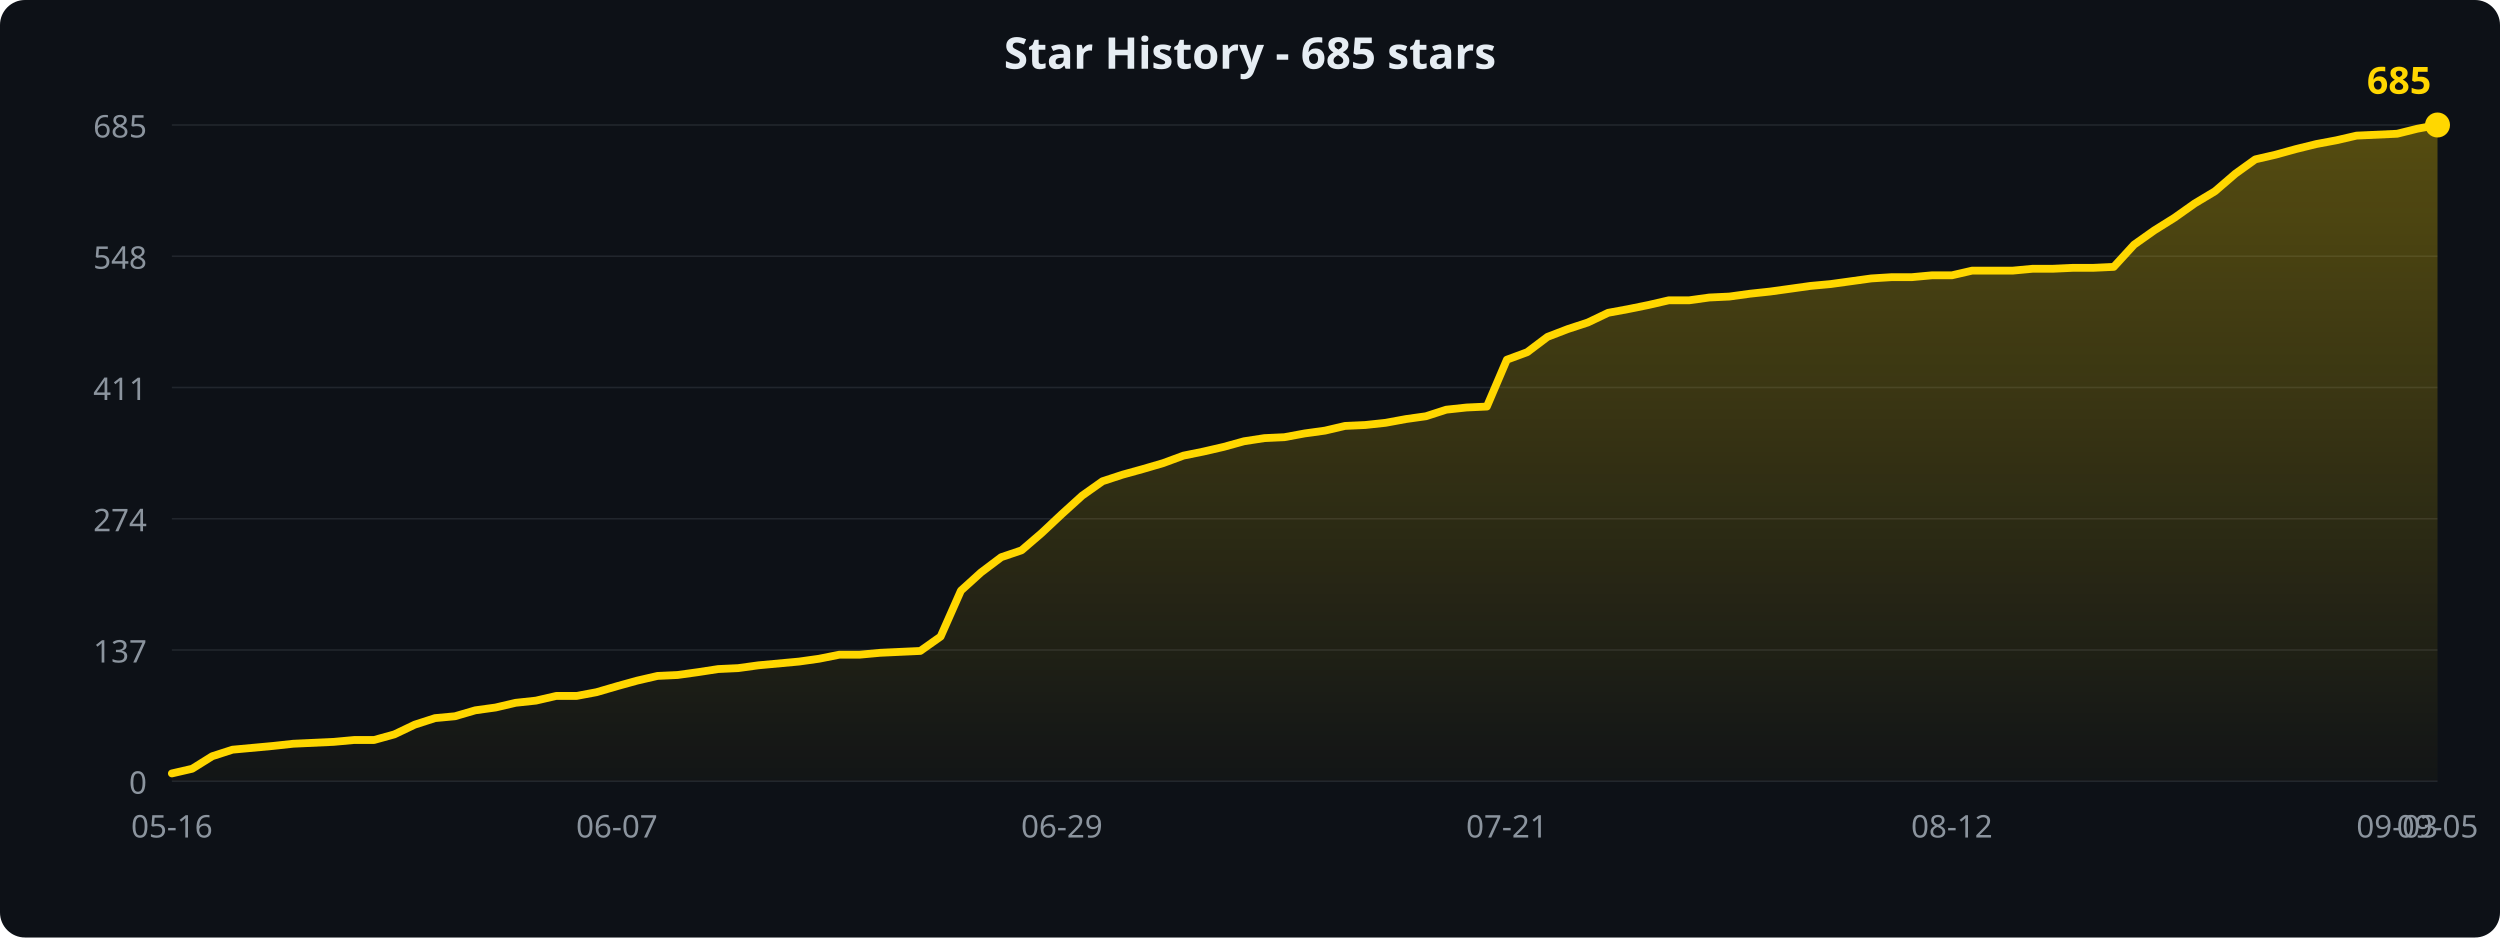
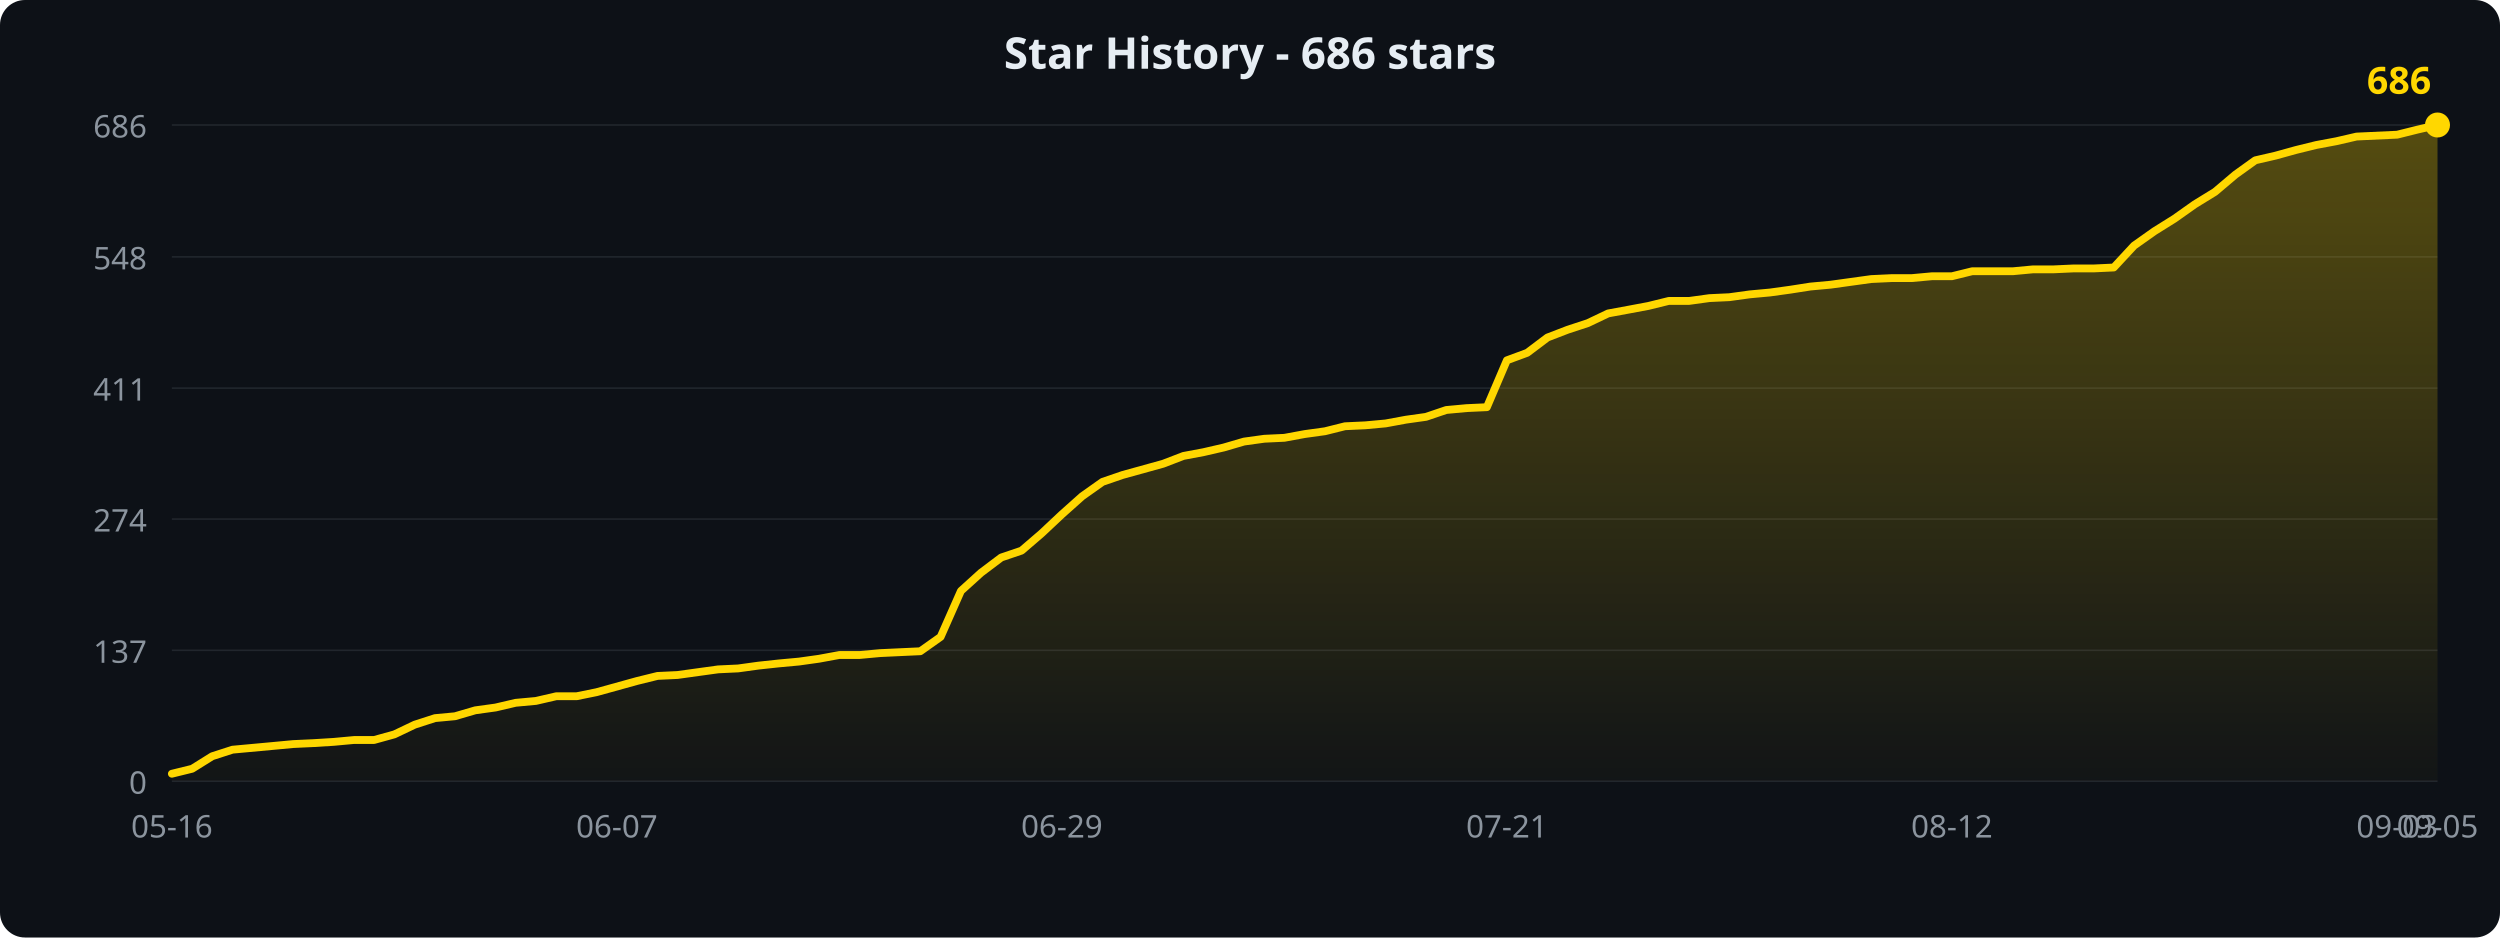
<svg xmlns="http://www.w3.org/2000/svg" viewBox="0 0 800 300" width="800" height="300">
  <defs>
    <linearGradient id="fill" x1="0" y1="0" x2="0" y2="1">
      <stop offset="0%" stop-color="#FFD700" stop-opacity="0.3" />
      <stop offset="100%" stop-color="#FFD700" stop-opacity="0.02" />
    </linearGradient>
  </defs>
  <rect width="800" height="300" rx="8" fill="#0d1117" />
  <text x="400.0" y="22" text-anchor="middle" fill="#e6edf3" font-family="system-ui,sans-serif" font-size="14" font-weight="600">
-     Star History - 685 stars
+     Star History - 686 stars
  </text>
  <line x1="55" y1="250.0" x2="780" y2="250.0" stroke="#21262d" stroke-width="0.5" />
  <text x="47" y="254.0" text-anchor="end" fill="#8b949e" font-family="system-ui,sans-serif" font-size="10">0</text>
-   <line x1="55" y1="208.0" x2="780" y2="208.0" stroke="#21262d" stroke-width="0.5" />
-   <text x="47" y="212.0" text-anchor="end" fill="#8b949e" font-family="system-ui,sans-serif" font-size="10">137</text>
-   <line x1="55" y1="166.0" x2="780" y2="166.0" stroke="#21262d" stroke-width="0.5" />
-   <text x="47" y="170.0" text-anchor="end" fill="#8b949e" font-family="system-ui,sans-serif" font-size="10">274</text>
-   <line x1="55" y1="124.0" x2="780" y2="124.0" stroke="#21262d" stroke-width="0.5" />
-   <text x="47" y="128.0" text-anchor="end" fill="#8b949e" font-family="system-ui,sans-serif" font-size="10">411</text>
-   <line x1="55" y1="82.0" x2="780" y2="82.0" stroke="#21262d" stroke-width="0.5" />
-   <text x="47" y="86.0" text-anchor="end" fill="#8b949e" font-family="system-ui,sans-serif" font-size="10">548</text>
+   <line x1="55" y1="208.1" x2="780" y2="208.1" stroke="#21262d" stroke-width="0.5" />
+   <text x="47" y="212.1" text-anchor="end" fill="#8b949e" font-family="system-ui,sans-serif" font-size="10">137</text>
+   <line x1="55" y1="166.1" x2="780" y2="166.1" stroke="#21262d" stroke-width="0.5" />
+   <text x="47" y="170.1" text-anchor="end" fill="#8b949e" font-family="system-ui,sans-serif" font-size="10">274</text>
+   <line x1="55" y1="124.2" x2="780" y2="124.2" stroke="#21262d" stroke-width="0.5" />
+   <text x="47" y="128.2" text-anchor="end" fill="#8b949e" font-family="system-ui,sans-serif" font-size="10">411</text>
+   <line x1="55" y1="82.2" x2="780" y2="82.2" stroke="#21262d" stroke-width="0.5" />
+   <text x="47" y="86.2" text-anchor="end" fill="#8b949e" font-family="system-ui,sans-serif" font-size="10">548</text>
  <line x1="55" y1="40.0" x2="780" y2="40.0" stroke="#21262d" stroke-width="0.5" />
-   <text x="47" y="44.0" text-anchor="end" fill="#8b949e" font-family="system-ui,sans-serif" font-size="10">685</text>
-   <polygon points="55.0,247.5 61.5,246.0 67.9,242.0 74.4,239.9 80.9,239.3 87.4,238.7 93.8,238.0 100.3,237.7 106.8,237.4 113.3,236.8 119.7,236.8 126.2,235.0 132.7,231.9 139.2,229.8 145.6,229.2 152.1,227.3 158.6,226.4 165.0,224.9 171.5,224.2 178.0,222.7 184.5,222.7 190.9,221.5 197.4,219.6 203.9,217.8 210.4,216.3 216.8,216.0 223.3,215.1 229.8,214.1 236.2,213.8 242.7,212.9 249.2,212.3 255.7,211.7 262.1,210.8 268.6,209.5 275.1,209.5 281.6,208.9 288.0,208.6 294.5,208.3 301.0,203.7 307.5,189.0 313.9,183.2 320.4,178.3 326.9,176.1 333.3,170.6 339.8,164.5 346.3,158.6 352.8,154.0 359.2,151.9 365.7,150.1 372.2,148.2 378.7,145.8 385.1,144.5 391.6,143.0 398.1,141.2 404.6,140.2 411.0,139.9 417.5,138.7 424.0,137.8 430.4,136.3 436.9,136.0 443.4,135.3 449.9,134.1 456.3,133.2 462.8,131.1 469.3,130.4 475.8,130.1 482.2,115.1 488.7,112.7 495.2,107.8 501.7,105.3 508.1,103.2 514.6,100.1 521.1,98.9 527.5,97.6 534.0,96.1 540.5,96.1 547.0,95.2 553.4,94.9 559.9,94.0 566.4,93.3 572.9,92.4 579.3,91.5 585.8,90.9 592.3,90.0 598.8,89.1 605.2,88.7 611.7,88.7 618.2,88.1 624.6,88.1 631.1,86.6 637.6,86.6 644.1,86.6 650.5,86.0 657.0,86.0 663.5,85.7 670.0,85.7 676.4,85.4 682.9,78.3 689.4,73.7 695.8,69.7 702.3,65.1 708.8,61.2 715.3,55.6 721.7,51.0 728.2,49.5 734.7,47.7 741.2,46.1 747.6,44.9 754.1,43.4 760.6,43.1 767.1,42.8 773.5,41.2 780.0,40.0 780.0,250.0 55.0,250.0" fill="url(#fill)" />
-   <polyline points="55.0,247.5 61.5,246.0 67.9,242.0 74.4,239.9 80.9,239.3 87.4,238.7 93.8,238.0 100.3,237.7 106.8,237.4 113.3,236.8 119.7,236.8 126.2,235.0 132.7,231.9 139.2,229.8 145.6,229.2 152.1,227.3 158.6,226.4 165.0,224.9 171.5,224.2 178.0,222.7 184.5,222.7 190.9,221.5 197.4,219.6 203.9,217.8 210.4,216.3 216.8,216.0 223.3,215.1 229.8,214.1 236.2,213.8 242.7,212.9 249.2,212.3 255.7,211.7 262.1,210.8 268.6,209.5 275.1,209.5 281.6,208.9 288.0,208.6 294.5,208.3 301.0,203.7 307.5,189.0 313.9,183.2 320.4,178.3 326.9,176.1 333.3,170.6 339.8,164.5 346.3,158.6 352.8,154.0 359.2,151.9 365.7,150.1 372.2,148.2 378.7,145.8 385.1,144.5 391.6,143.0 398.1,141.2 404.6,140.2 411.0,139.9 417.5,138.7 424.0,137.8 430.4,136.3 436.9,136.0 443.4,135.3 449.9,134.1 456.3,133.2 462.8,131.1 469.3,130.4 475.8,130.1 482.2,115.1 488.7,112.7 495.2,107.8 501.7,105.3 508.1,103.2 514.6,100.1 521.1,98.9 527.5,97.6 534.0,96.1 540.5,96.1 547.0,95.2 553.4,94.9 559.9,94.0 566.4,93.3 572.9,92.4 579.3,91.5 585.8,90.9 592.3,90.0 598.8,89.1 605.2,88.7 611.7,88.7 618.2,88.1 624.6,88.1 631.1,86.6 637.6,86.6 644.1,86.6 650.5,86.0 657.0,86.0 663.5,85.7 670.0,85.7 676.4,85.4 682.9,78.3 689.4,73.7 695.8,69.7 702.3,65.1 708.8,61.2 715.3,55.6 721.7,51.0 728.2,49.5 734.7,47.7 741.2,46.1 747.6,44.9 754.1,43.4 760.6,43.1 767.1,42.8 773.5,41.2 780.0,40.0" fill="none" stroke="#FFD700" stroke-width="2.5" stroke-linejoin="round" stroke-linecap="round" />
+   <text x="47" y="44.0" text-anchor="end" fill="#8b949e" font-family="system-ui,sans-serif" font-size="10">686</text>
+   <polygon points="55.0,247.6 61.5,246.0 67.9,242.0 74.4,239.9 80.9,239.3 87.4,238.7 93.8,238.1 100.3,237.8 106.8,237.4 113.3,236.8 119.7,236.8 126.2,235.0 132.7,231.9 139.2,229.8 145.6,229.2 152.1,227.3 158.6,226.4 165.0,224.9 171.5,224.3 178.0,222.8 184.5,222.8 190.9,221.5 197.4,219.7 203.9,217.9 210.4,216.3 216.8,216.0 223.3,215.1 229.8,214.2 236.2,213.9 242.7,213.0 249.2,212.3 255.7,211.7 262.1,210.8 268.6,209.6 275.1,209.6 281.6,209.0 288.0,208.7 294.5,208.4 301.0,203.8 307.5,189.1 313.9,183.3 320.4,178.4 326.9,176.2 333.3,170.7 339.8,164.6 346.3,158.8 352.8,154.2 359.2,152.0 365.7,150.2 372.2,148.4 378.7,145.9 385.1,144.7 391.6,143.2 398.1,141.3 404.6,140.4 411.0,140.1 417.5,138.9 424.0,138.0 430.4,136.4 436.9,136.1 443.4,135.5 449.9,134.3 456.3,133.4 462.8,131.2 469.3,130.6 475.8,130.3 482.2,115.3 488.7,112.9 495.2,108.0 501.7,105.5 508.1,103.4 514.6,100.3 521.1,99.1 527.5,97.9 534.0,96.3 540.5,96.3 547.0,95.4 553.4,95.1 559.9,94.2 566.4,93.6 572.9,92.7 579.3,91.7 585.8,91.1 592.3,90.2 598.8,89.3 605.2,89.0 611.7,89.0 618.2,88.4 624.6,88.4 631.1,86.8 637.6,86.8 644.1,86.8 650.5,86.2 657.0,86.2 663.5,85.9 670.0,85.9 676.4,85.6 682.9,78.6 689.4,74.0 695.8,70.0 702.3,65.4 708.8,61.4 715.3,55.9 721.7,51.3 728.2,49.8 734.7,48.0 741.2,46.4 747.6,45.2 754.1,43.7 760.6,43.4 767.1,43.1 773.5,41.5 780.0,40.0 780.0,250.0 55.0,250.0" fill="url(#fill)" />
+   <polyline points="55.0,247.6 61.5,246.0 67.9,242.0 74.4,239.9 80.9,239.3 87.4,238.7 93.8,238.1 100.3,237.8 106.8,237.4 113.3,236.8 119.7,236.8 126.2,235.0 132.7,231.9 139.2,229.8 145.6,229.2 152.1,227.3 158.6,226.4 165.0,224.9 171.5,224.3 178.0,222.8 184.5,222.8 190.9,221.5 197.4,219.7 203.9,217.9 210.4,216.3 216.8,216.0 223.3,215.1 229.8,214.2 236.2,213.9 242.7,213.0 249.2,212.3 255.7,211.7 262.1,210.8 268.6,209.6 275.1,209.6 281.6,209.0 288.0,208.7 294.5,208.4 301.0,203.8 307.5,189.1 313.9,183.3 320.4,178.4 326.9,176.2 333.3,170.7 339.8,164.6 346.3,158.8 352.8,154.2 359.2,152.0 365.7,150.2 372.2,148.4 378.7,145.9 385.1,144.7 391.6,143.2 398.1,141.3 404.6,140.4 411.0,140.1 417.5,138.9 424.0,138.0 430.4,136.4 436.9,136.1 443.4,135.5 449.9,134.3 456.3,133.4 462.8,131.2 469.3,130.6 475.8,130.3 482.2,115.3 488.7,112.9 495.2,108.0 501.7,105.5 508.1,103.4 514.6,100.3 521.1,99.1 527.5,97.9 534.0,96.3 540.5,96.3 547.0,95.4 553.4,95.1 559.9,94.2 566.4,93.6 572.9,92.7 579.3,91.7 585.8,91.1 592.3,90.2 598.8,89.3 605.2,89.0 611.7,89.0 618.2,88.4 624.6,88.4 631.1,86.8 637.6,86.8 644.1,86.8 650.5,86.2 657.0,86.2 663.5,85.9 670.0,85.9 676.4,85.6 682.9,78.6 689.4,74.0 695.8,70.0 702.3,65.4 708.8,61.4 715.3,55.9 721.7,51.3 728.2,49.8 734.7,48.0 741.2,46.4 747.6,45.2 754.1,43.7 760.6,43.4 767.1,43.1 773.5,41.5 780.0,40.0" fill="none" stroke="#FFD700" stroke-width="2.5" stroke-linejoin="round" stroke-linecap="round" />
  <text x="55.0" y="268" text-anchor="middle" fill="#8b949e" font-family="system-ui,sans-serif" font-size="10">05-16</text>
  <text x="197.4" y="268" text-anchor="middle" fill="#8b949e" font-family="system-ui,sans-serif" font-size="10">06-07</text>
  <text x="339.8" y="268" text-anchor="middle" fill="#8b949e" font-family="system-ui,sans-serif" font-size="10">06-29</text>
  <text x="482.2" y="268" text-anchor="middle" fill="#8b949e" font-family="system-ui,sans-serif" font-size="10">07-21</text>
  <text x="624.6" y="268" text-anchor="middle" fill="#8b949e" font-family="system-ui,sans-serif" font-size="10">08-12</text>
  <text x="767.1" y="268" text-anchor="middle" fill="#8b949e" font-family="system-ui,sans-serif" font-size="10">09-03</text>
  <text x="780.0" y="268" text-anchor="middle" fill="#8b949e" font-family="system-ui,sans-serif" font-size="10">09-05</text>
  <circle cx="780.0" cy="40.0" r="4" fill="#FFD700" />
-   <text x="778.0" y="30.0" text-anchor="end" fill="#FFD700" font-family="system-ui,sans-serif" font-size="12" font-weight="600">685</text>
+   <text x="778.0" y="30.0" text-anchor="end" fill="#FFD700" font-family="system-ui,sans-serif" font-size="12" font-weight="600">686</text>
</svg>
